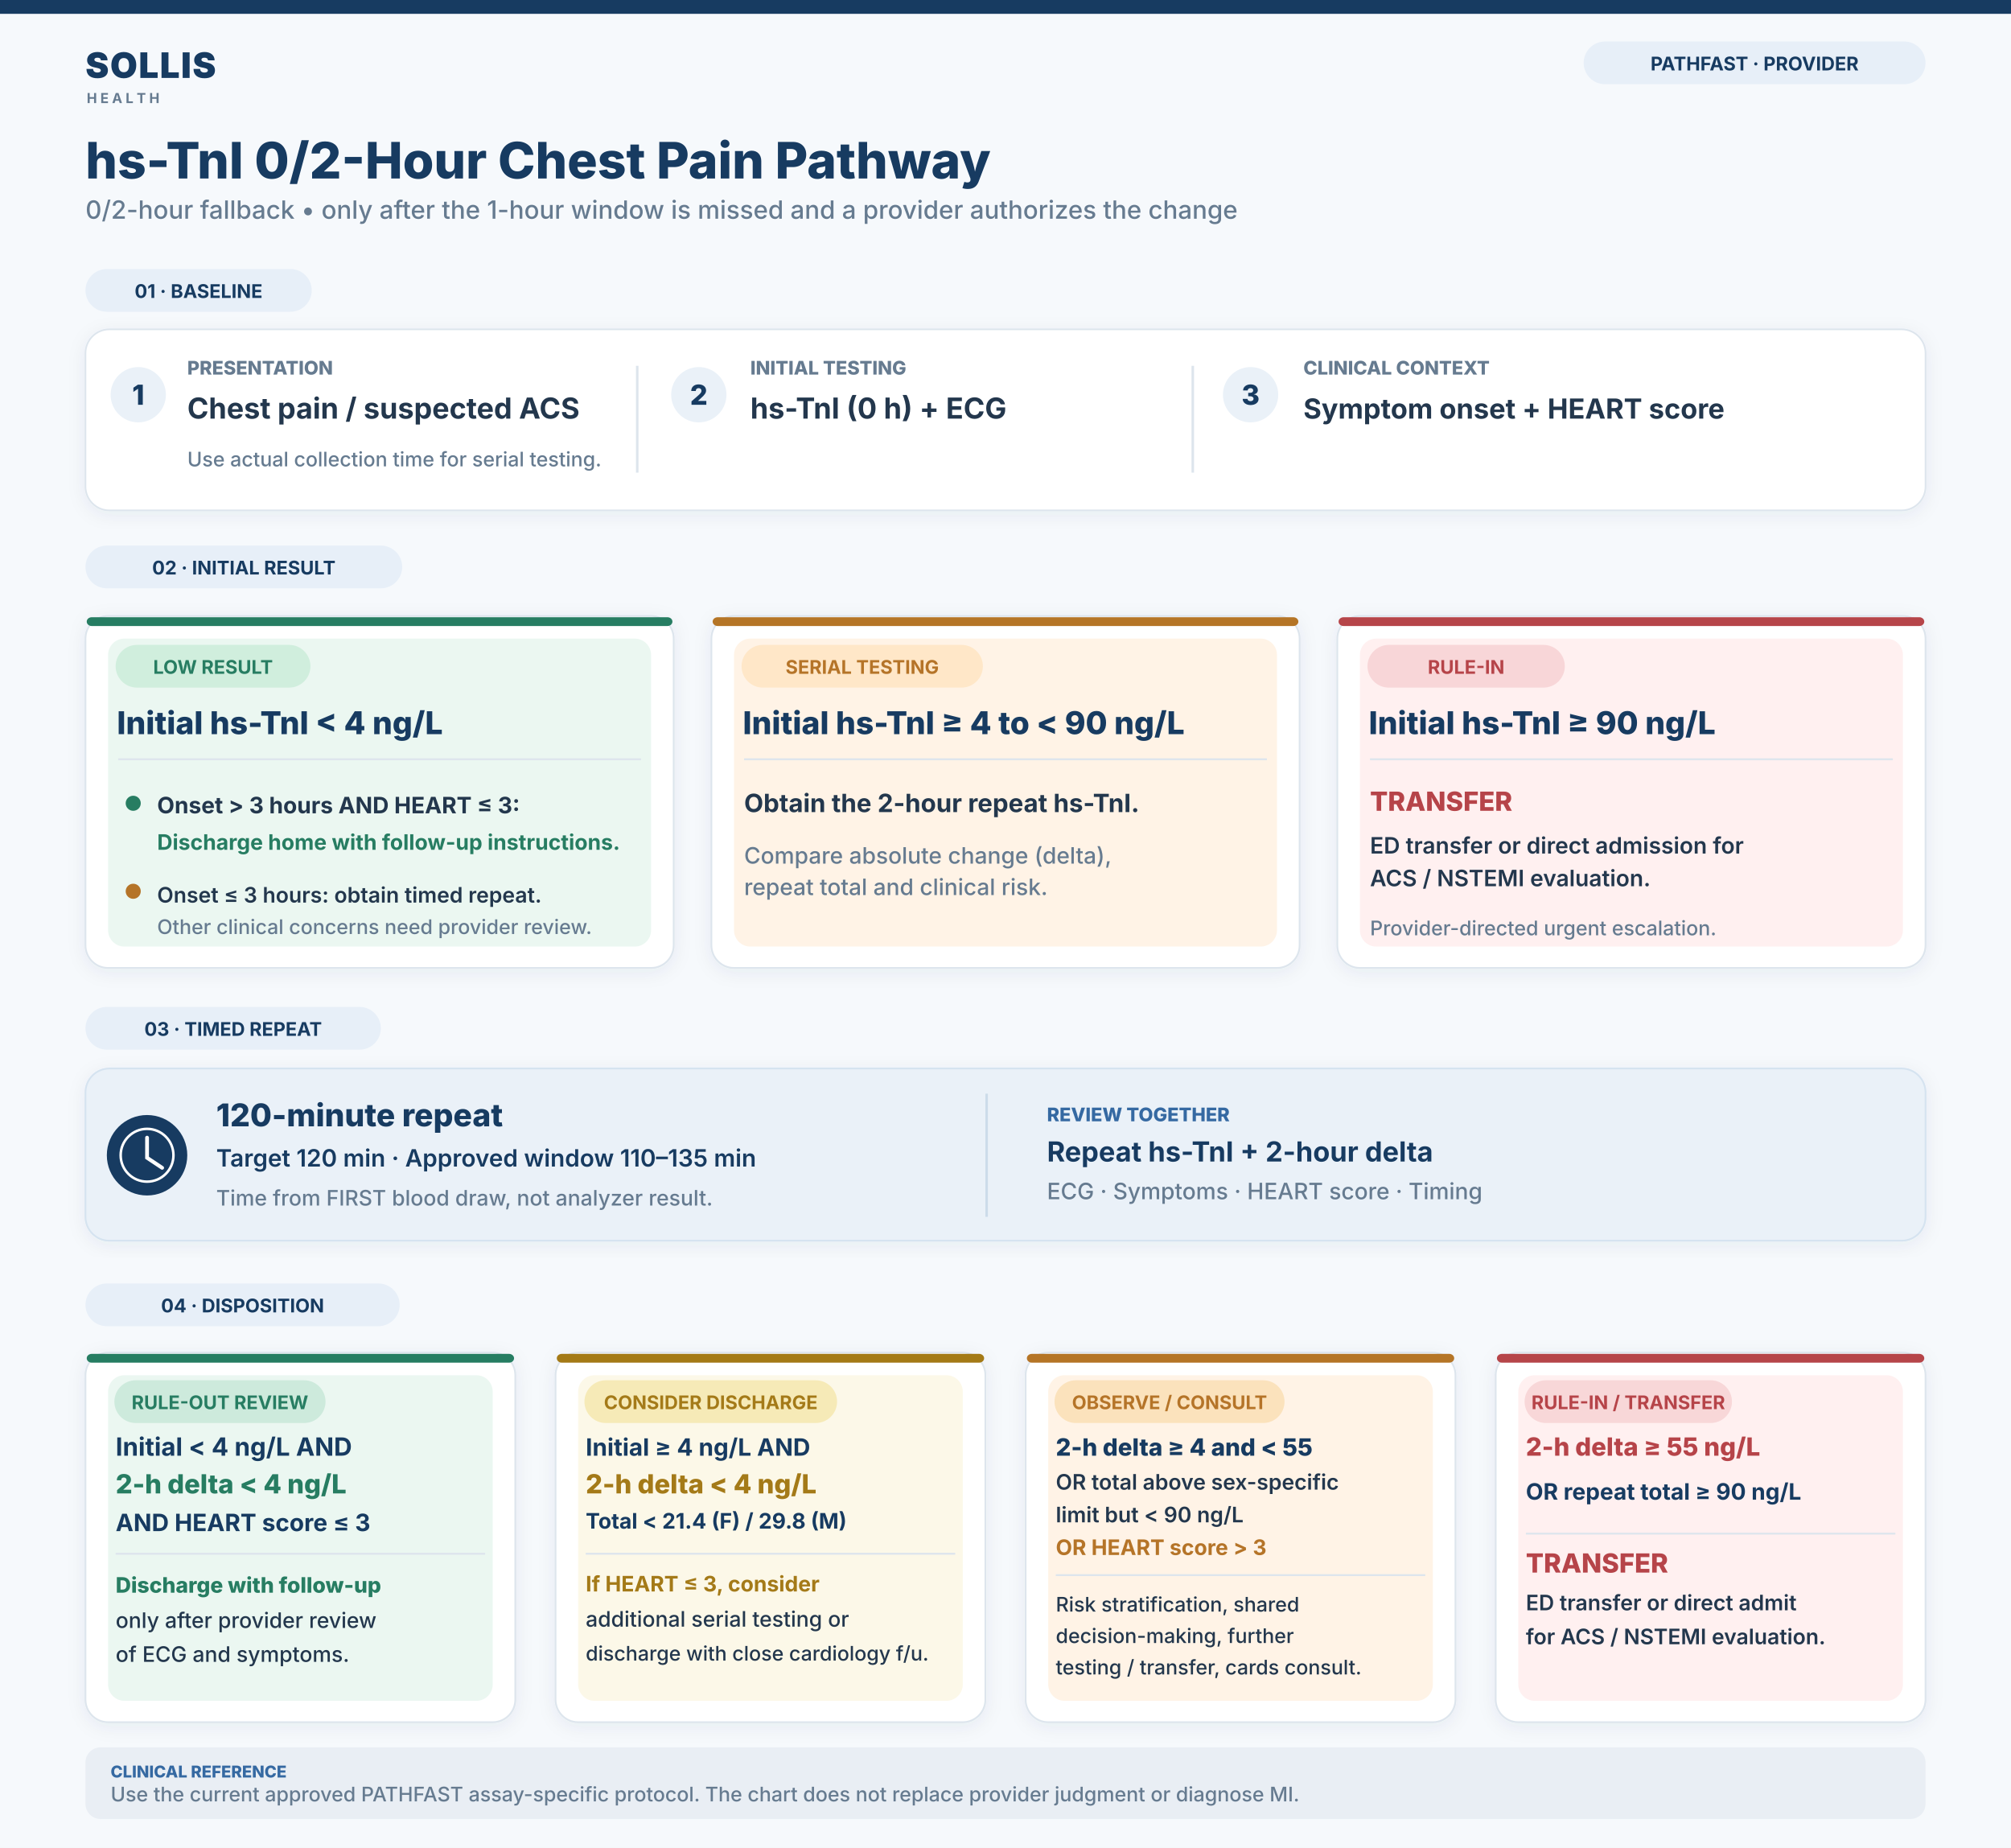
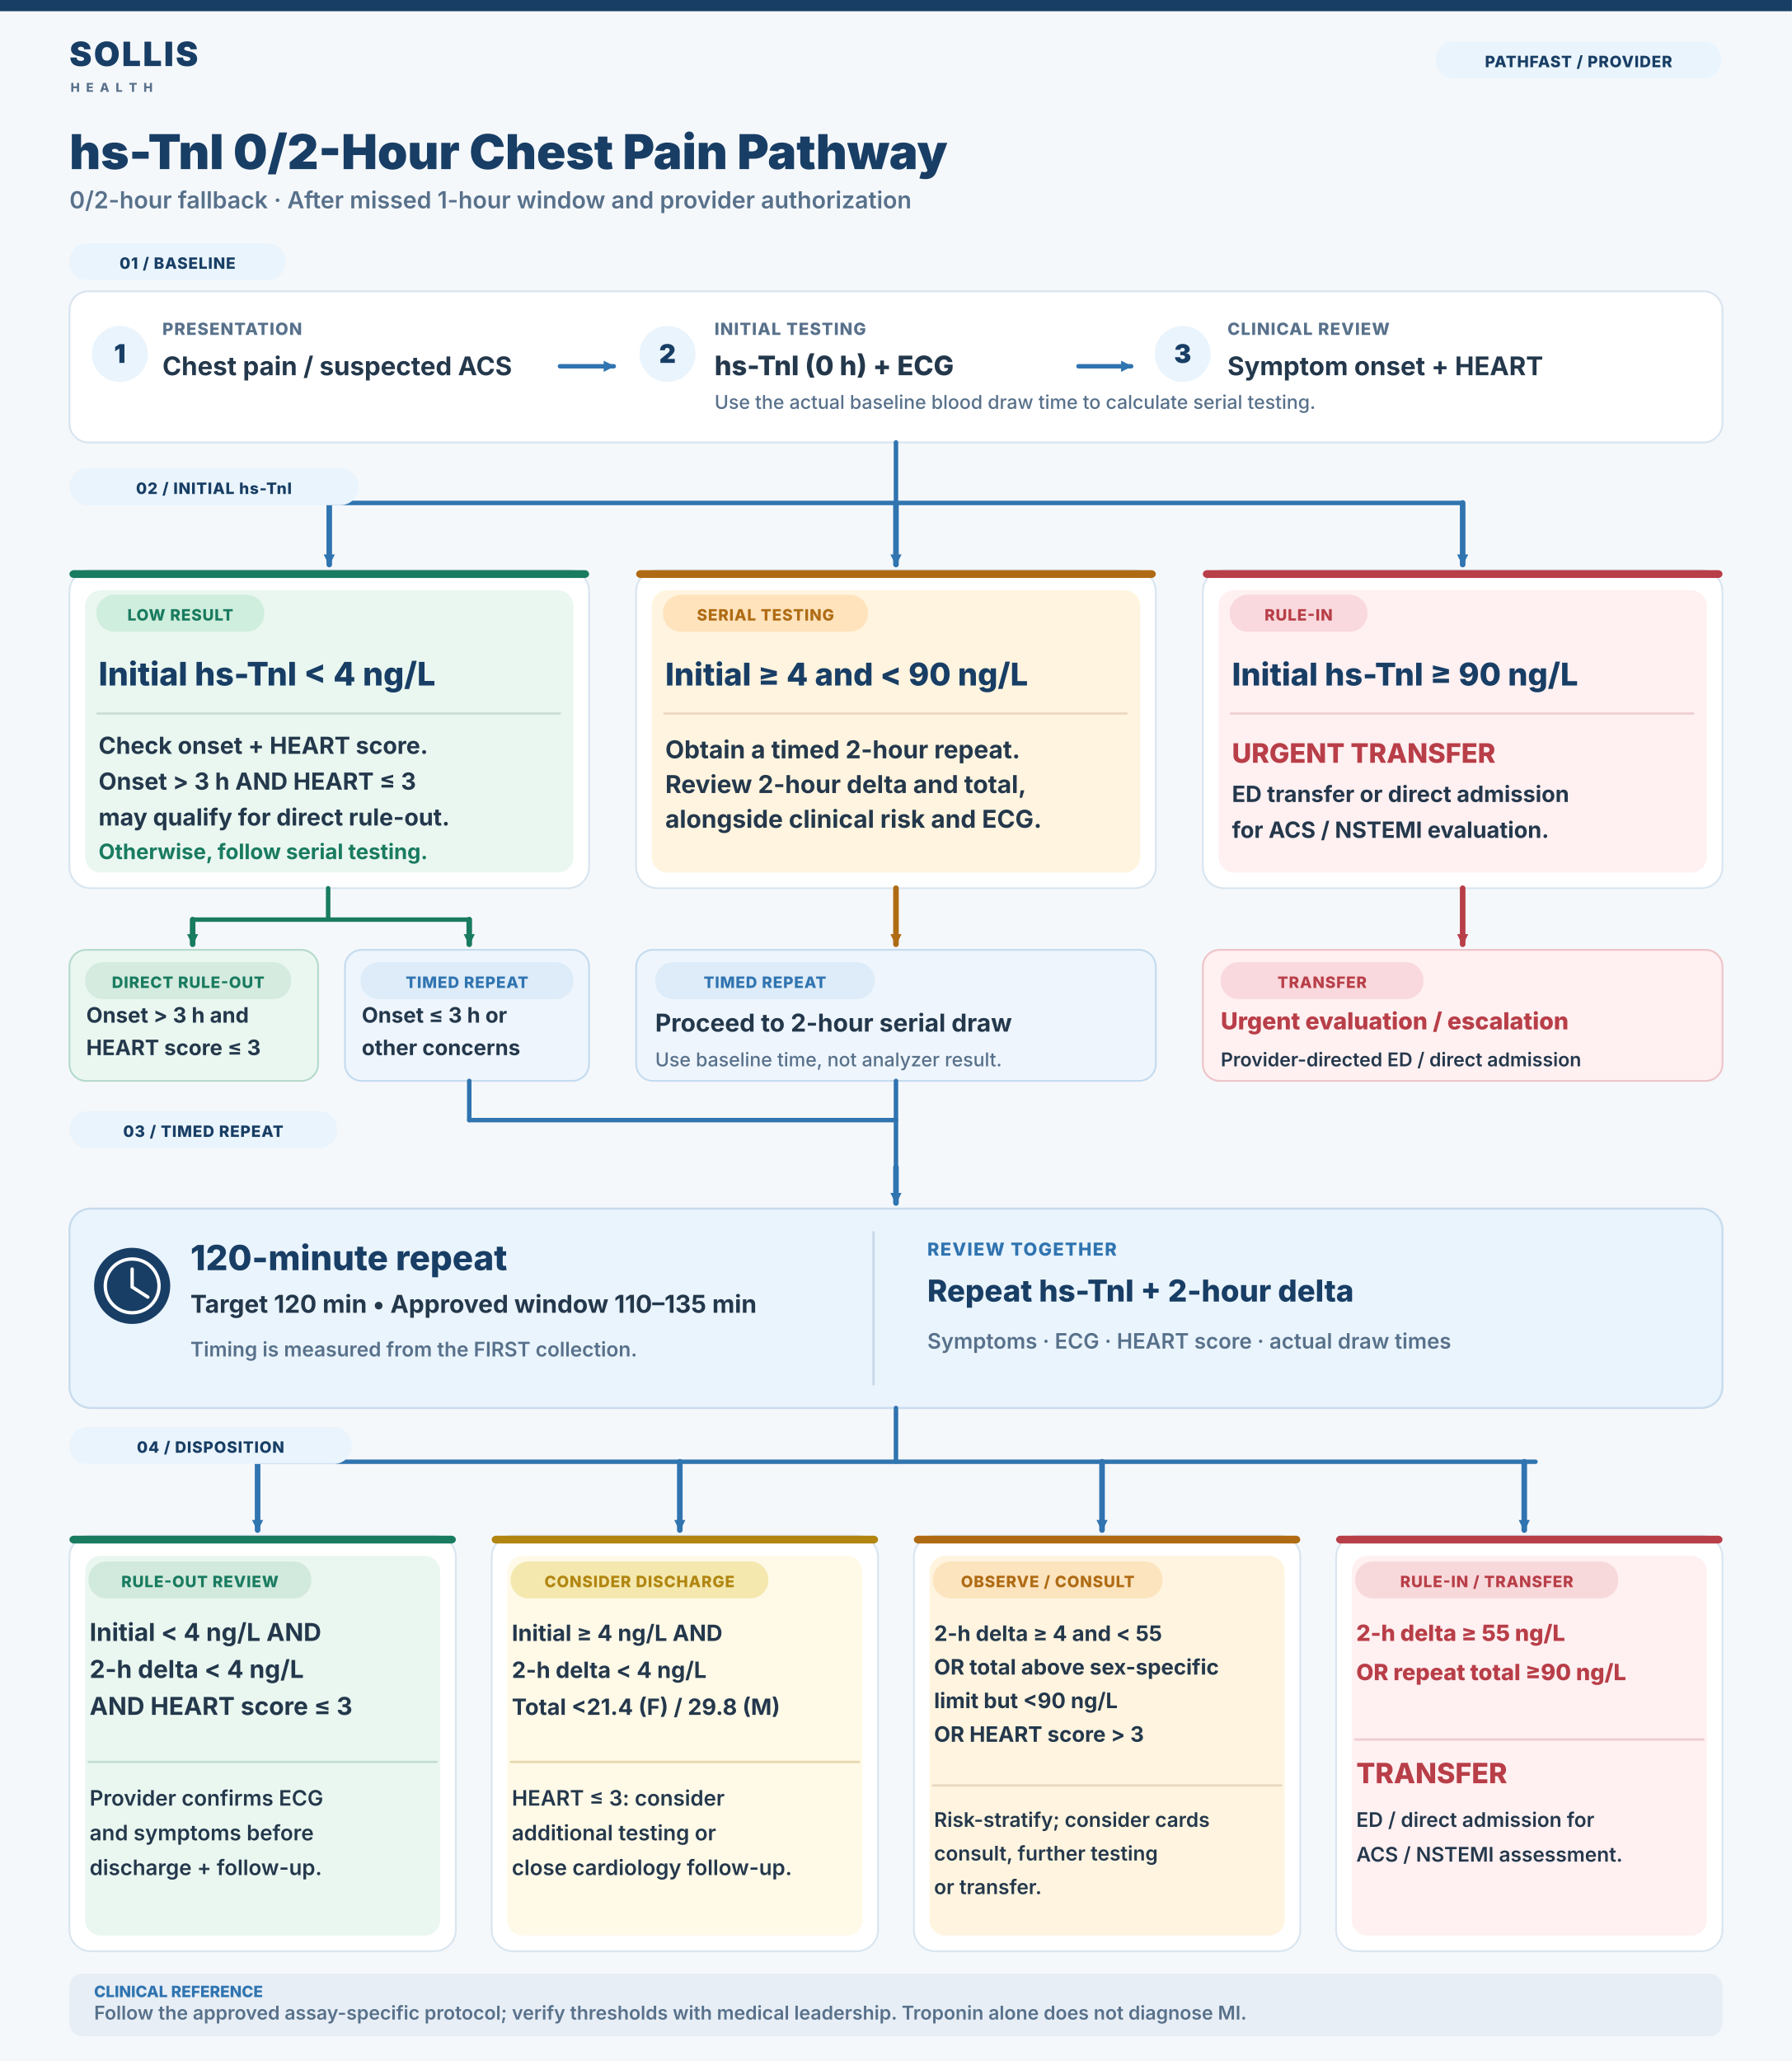
- <svg xmlns="http://www.w3.org/2000/svg" width="1600" height="1470" viewBox="0 0 1600 1470" role="img" aria-labelledby="chart-title chart-desc">
+ <svg xmlns="http://www.w3.org/2000/svg" width="1600" height="1840" viewBox="0 0 1600 1840" role="img" aria-labelledby="title description">
  <defs>
-     <filter id="softshadow" x="-10%" y="-10%" width="120%" height="120%">
-       <feDropShadow dx="0" dy="3" stdDeviation="7" flood-color="#21425c" flood-opacity="0.07" />
-     </filter>
+     <marker id="arrow-b" markerWidth="10" markerHeight="10" refX="9" refY="5" orient="auto" markerUnits="userSpaceOnUse">
+       <path d="M0 0L10 5L0 10Z" fill="#3074B0" />
+     </marker>
+     <marker id="arrow-g" markerWidth="10" markerHeight="10" refX="9" refY="5" orient="auto" markerUnits="userSpaceOnUse">
+       <path d="M0 0L10 5L0 10Z" fill="#197B60" />
+     </marker>
+     <marker id="arrow-r" markerWidth="10" markerHeight="10" refX="9" refY="5" orient="auto" markerUnits="userSpaceOnUse">
+       <path d="M0 0L10 5L0 10Z" fill="#B83E48" />
+     </marker>
+     <marker id="arrow-a" markerWidth="10" markerHeight="10" refX="9" refY="5" orient="auto" markerUnits="userSpaceOnUse">
+       <path d="M0 0L10 5L0 10Z" fill="#AF6B14" />
+     </marker>
  </defs>
-   <rect x="0" y="0" width="1600" height="1470" rx="0" fill="#F6F9FC" stroke="none" stroke-width="1" />
-   <rect x="0" y="0" width="1600" height="11" rx="0" fill="#173B61" stroke="none" stroke-width="1" />
-   <text x="68" y="62" fill="#173B61" font-family="Inter,Arial,sans-serif" font-size="28" font-weight="850" letter-spacing="1">SOLLIS</text>
-   <text x="69" y="82" fill="#667B90" font-family="Inter,Arial,Helvetica,sans-serif" font-size="11" font-weight="650" text-anchor="start">H E A L T H</text>
-   <rect x="1260" y="33" width="272" height="34" rx="17" fill="#E7EFF8" stroke="none" stroke-width="1" />
-   <text x="1396" y="56" fill="#173B61" font-family="Inter,Arial,Helvetica,sans-serif" font-size="15" font-weight="750" text-anchor="middle">PATHFAST  ·  PROVIDER</text>
-   <text x="68" y="142" fill="#173B61" font-family="Inter,Arial,Helvetica,sans-serif" font-size="40" font-weight="800" text-anchor="start">hs-TnI 0/2-Hour Chest Pain Pathway</text>
-   <text x="68" y="174" fill="#667B90" font-family="Inter,Arial,Helvetica,sans-serif" font-size="20" font-weight="520" text-anchor="start">0/2-hour fallback • only after the 1-hour window is missed and a provider authorizes the change</text>
-   <rect x="68" y="214" width="180" height="34" rx="17" fill="#E7EFF8" stroke="none" stroke-width="1" />
-   <text x="158" y="237" fill="#173B61" font-family="Inter,Arial,Helvetica,sans-serif" font-size="15" font-weight="750" text-anchor="middle">01  ·  BASELINE</text>
-   <g filter="url(#softshadow)">
-     <rect x="68" y="262" width="1464" height="144" rx="19" fill="#FFFFFF" stroke="#DDE5ED" stroke-width="1.3" />
-   </g>
-   <circle cx="110" cy="314" r="22" fill="#EAF1F8" />
-   <text x="110" y="322" fill="#173B61" font-family="Inter,Arial,Helvetica,sans-serif" font-size="22" font-weight="800" text-anchor="middle">1</text>
-   <text x="149" y="298" fill="#667B90" font-family="Inter,Arial,Helvetica,sans-serif" font-size="15" font-weight="760" text-anchor="start">PRESENTATION</text>
-   <text x="149" y="333" fill="#23374D" font-family="Inter,Arial,Helvetica,sans-serif" font-size="23" font-weight="720" text-anchor="start">Chest pain / suspected ACS</text>
-   <path d="M507 291V376" stroke="#DDE5ED" stroke-width="2" />
-   <circle cx="556" cy="314" r="22" fill="#EAF1F8" />
-   <text x="556" y="322" fill="#173B61" font-family="Inter,Arial,Helvetica,sans-serif" font-size="22" font-weight="800" text-anchor="middle">2</text>
-   <text x="597" y="298" fill="#667B90" font-family="Inter,Arial,Helvetica,sans-serif" font-size="15" font-weight="760" text-anchor="start">INITIAL TESTING</text>
-   <text x="597" y="333" fill="#23374D" font-family="Inter,Arial,Helvetica,sans-serif" font-size="23" font-weight="720" text-anchor="start">hs-TnI (0 h) + ECG</text>
-   <path d="M949 291V376" stroke="#DDE5ED" stroke-width="2" />
-   <circle cx="995" cy="314" r="22" fill="#EAF1F8" />
-   <text x="995" y="322" fill="#173B61" font-family="Inter,Arial,Helvetica,sans-serif" font-size="22" font-weight="800" text-anchor="middle">3</text>
-   <text x="1037" y="298" fill="#667B90" font-family="Inter,Arial,Helvetica,sans-serif" font-size="15" font-weight="760" text-anchor="start">CLINICAL CONTEXT</text>
-   <text x="1037" y="333" fill="#23374D" font-family="Inter,Arial,Helvetica,sans-serif" font-size="22" font-weight="720" text-anchor="start">Symptom onset + HEART score</text>
-   <text x="149" y="371" fill="#667B90" font-family="Inter,Arial,Helvetica,sans-serif" font-size="16" font-weight="500" text-anchor="start">Use actual collection time for serial testing.</text>
-   <rect x="68" y="434" width="252" height="34" rx="17" fill="#E7EFF8" stroke="none" stroke-width="1" />
-   <text x="194" y="457" fill="#173B61" font-family="Inter,Arial,Helvetica,sans-serif" font-size="15" font-weight="750" text-anchor="middle">02  ·  INITIAL RESULT</text>
-   <g filter="url(#softshadow)">
-     <rect x="68" y="490" width="468" height="280" rx="18" fill="#FFFFFF" stroke="#DDE5ED" stroke-width="1.4" />
-     <rect x="69" y="491" width="466" height="7" rx="4" fill="#277D62" stroke="none" stroke-width="1" />
-     <rect x="86" y="508" width="432" height="245" rx="13" fill="#EBF7F1" stroke="none" stroke-width="1" />
-   </g>
-   <g filter="url(#softshadow)">
-     <rect x="566" y="490" width="468" height="280" rx="18" fill="#FFFFFF" stroke="#DDE5ED" stroke-width="1.4" />
-     <rect x="567" y="491" width="466" height="7" rx="4" fill="#B57428" stroke="none" stroke-width="1" />
-     <rect x="584" y="508" width="432" height="245" rx="13" fill="#FFF3E6" stroke="none" stroke-width="1" />
-   </g>
-   <g filter="url(#softshadow)">
-     <rect x="1064" y="490" width="468" height="280" rx="18" fill="#FFFFFF" stroke="#DDE5ED" stroke-width="1.4" />
-     <rect x="1065" y="491" width="466" height="7" rx="4" fill="#B64449" stroke="none" stroke-width="1" />
-     <rect x="1082" y="508" width="432" height="245" rx="13" fill="#FFF0F0" stroke="none" stroke-width="1" />
-   </g>
-   <rect x="92" y="513" width="155" height="34" rx="17" fill="#D0EEDD" stroke="none" stroke-width="1" />
-   <text x="169.5" y="536" fill="#277D62" font-family="Inter,Arial,Helvetica,sans-serif" font-size="15" font-weight="750" text-anchor="middle">LOW RESULT</text>
-   <text x="93" y="584" fill="#173B61" font-family="Inter,Arial,Helvetica,sans-serif" font-size="25" font-weight="770" text-anchor="start">Initial hs-TnI &lt; 4 ng/L</text>
-   <path d="M94 604h416" stroke="#DDE5ED" stroke-width="1.5" />
-   <circle cx="106" cy="639" r="6" fill="#277D62" />
-   <text x="125" y="647" fill="#23374D" font-family="Inter,Arial,Helvetica,sans-serif" font-size="18" font-weight="660" text-anchor="start">Onset &gt; 3 hours AND HEART ≤ 3:</text>
-   <text x="125" y="676" fill="#277D62" font-family="Inter,Arial,Helvetica,sans-serif" font-size="17" font-weight="720" text-anchor="start">Discharge home with follow-up instructions.</text>
-   <circle cx="106" cy="709" r="6" fill="#B57428" />
-   <text x="125" y="718" fill="#23374D" font-family="Inter,Arial,Helvetica,sans-serif" font-size="17" font-weight="610" text-anchor="start">Onset ≤ 3 hours: obtain timed repeat.</text>
-   <text x="125" y="743" fill="#667B90" font-family="Inter,Arial,Helvetica,sans-serif" font-size="16" font-weight="500" text-anchor="start">Other clinical concerns need provider review.</text>
-   <rect x="590" y="513" width="192" height="34" rx="17" fill="#FFE7C8" stroke="none" stroke-width="1" />
-   <text x="686" y="536" fill="#B57428" font-family="Inter,Arial,Helvetica,sans-serif" font-size="15" font-weight="750" text-anchor="middle">SERIAL TESTING</text>
-   <text x="591" y="584" fill="#173B61" font-family="Inter,Arial,Helvetica,sans-serif" font-size="25" font-weight="770" text-anchor="start">Initial hs-TnI ≥ 4 to &lt; 90 ng/L</text>
-   <path d="M592 604h416" stroke="#DDE5ED" stroke-width="1.5" />
-   <text x="592" y="646" fill="#23374D" font-family="Inter,Arial,Helvetica,sans-serif" font-size="20" font-weight="700" text-anchor="start">Obtain the 2-hour repeat hs-TnI.</text>
-   <text x="592" y="687" fill="#667B90" font-family="Inter,Arial,Helvetica,sans-serif" font-size="18" font-weight="520" text-anchor="start">Compare absolute change (delta),</text>
-   <text x="592" y="712" fill="#667B90" font-family="Inter,Arial,Helvetica,sans-serif" font-size="18" font-weight="520" text-anchor="start">repeat total and clinical risk.</text>
-   <rect x="1088" y="513" width="157" height="34" rx="17" fill="#F8D6D8" stroke="none" stroke-width="1" />
-   <text x="1166.5" y="536" fill="#B64449" font-family="Inter,Arial,Helvetica,sans-serif" font-size="15" font-weight="750" text-anchor="middle">RULE-IN</text>
-   <text x="1089" y="584" fill="#173B61" font-family="Inter,Arial,Helvetica,sans-serif" font-size="25" font-weight="770" text-anchor="start">Initial hs-TnI ≥ 90 ng/L</text>
-   <path d="M1090 604h416" stroke="#DDE5ED" stroke-width="1.5" />
-   <text x="1090" y="645" fill="#B64449" font-family="Inter,Arial,Helvetica,sans-serif" font-size="21" font-weight="820" text-anchor="start">TRANSFER</text>
-   <text x="1090" y="679" fill="#23374D" font-family="Inter,Arial,Helvetica,sans-serif" font-size="18" font-weight="610" text-anchor="start">ED transfer or direct admission for</text>
-   <text x="1090" y="705" fill="#23374D" font-family="Inter,Arial,Helvetica,sans-serif" font-size="18" font-weight="610" text-anchor="start">ACS / NSTEMI evaluation.</text>
-   <text x="1090" y="744" fill="#667B90" font-family="Inter,Arial,Helvetica,sans-serif" font-size="16" font-weight="550" text-anchor="start">Provider-directed urgent escalation.</text>
-   <rect x="68" y="801" width="235" height="34" rx="17" fill="#E7EFF8" stroke="none" stroke-width="1" />
-   <text x="185.5" y="824" fill="#173B61" font-family="Inter,Arial,Helvetica,sans-serif" font-size="15" font-weight="750" text-anchor="middle">03  ·  TIMED REPEAT</text>
-   <g filter="url(#softshadow)">
-     <rect x="68" y="850" width="1464" height="137" rx="19" fill="#EAF1F8" stroke="#D5E3F0" stroke-width="1.4" />
-   </g>
-   <circle cx="117" cy="919" r="32" fill="#173B61" />
-   <circle cx="117" cy="919" r="21" fill="none" stroke="#FFFFFF" stroke-width="2" />
-   <path d="M117 905v16l12 8" fill="none" stroke="#fff" stroke-width="3" stroke-linecap="round" />
-   <text x="172" y="896" fill="#173B61" font-family="Inter,Arial,Helvetica,sans-serif" font-size="25" font-weight="790" text-anchor="start">120-minute repeat</text>
-   <text x="172" y="928" fill="#173B61" font-family="Inter,Arial,Helvetica,sans-serif" font-size="19" font-weight="620" text-anchor="start">Target 120 min   ·   Approved window 110–135 min</text>
-   <text x="172" y="959" fill="#667B90" font-family="Inter,Arial,Helvetica,sans-serif" font-size="17" font-weight="520" text-anchor="start">Time from FIRST blood draw, not analyzer result.</text>
-   <path d="M785 870V968" stroke="#CCDCEA" stroke-width="2" />
-   <text x="833" y="892" fill="#3569A2" font-family="Inter,Arial,Helvetica,sans-serif" font-size="15" font-weight="800" text-anchor="start">REVIEW TOGETHER</text>
-   <text x="833" y="924" fill="#173B61" font-family="Inter,Arial,Helvetica,sans-serif" font-size="22" font-weight="750" text-anchor="start">Repeat hs-TnI + 2-hour delta</text>
-   <text x="833" y="954" fill="#667B90" font-family="Inter,Arial,Helvetica,sans-serif" font-size="18" font-weight="540" text-anchor="start">ECG  ·  Symptoms  ·  HEART score  ·  Timing</text>
-   <rect x="68" y="1021" width="250" height="34" rx="17" fill="#E7EFF8" stroke="none" stroke-width="1" />
-   <text x="193" y="1044" fill="#173B61" font-family="Inter,Arial,Helvetica,sans-serif" font-size="15" font-weight="750" text-anchor="middle">04  ·  DISPOSITION</text>
-   <g filter="url(#softshadow)">
-     <rect x="68" y="1076" width="342" height="294" rx="18" fill="#FFFFFF" stroke="#DDE5ED" stroke-width="1.4" />
-     <rect x="69" y="1077" width="340" height="7" rx="4" fill="#277D62" stroke="none" stroke-width="1" />
-     <rect x="86" y="1094" width="306" height="259" rx="13" fill="#EBF7F1" stroke="none" stroke-width="1" />
-   </g>
-   <g filter="url(#softshadow)">
-     <rect x="442" y="1076" width="342" height="294" rx="18" fill="#FFFFFF" stroke="#DDE5ED" stroke-width="1.4" />
-     <rect x="443" y="1077" width="340" height="7" rx="4" fill="#A47A18" stroke="none" stroke-width="1" />
-     <rect x="460" y="1094" width="306" height="259" rx="13" fill="#FCF8E8" stroke="none" stroke-width="1" />
-   </g>
-   <g filter="url(#softshadow)">
-     <rect x="816" y="1076" width="342" height="294" rx="18" fill="#FFFFFF" stroke="#DDE5ED" stroke-width="1.4" />
-     <rect x="817" y="1077" width="340" height="7" rx="4" fill="#B57428" stroke="none" stroke-width="1" />
-     <rect x="834" y="1094" width="306" height="259" rx="13" fill="#FFF3E6" stroke="none" stroke-width="1" />
-   </g>
-   <g filter="url(#softshadow)">
-     <rect x="1190" y="1076" width="342" height="294" rx="18" fill="#FFFFFF" stroke="#DDE5ED" stroke-width="1.4" />
-     <rect x="1191" y="1077" width="340" height="7" rx="4" fill="#B64449" stroke="none" stroke-width="1" />
-     <rect x="1208" y="1094" width="306" height="259" rx="13" fill="#FFF0F0" stroke="none" stroke-width="1" />
-   </g>
-   <rect x="91" y="1098" width="168" height="34" rx="17" fill="#CDEADC" stroke="none" stroke-width="1" />
-   <text x="175" y="1121" fill="#277D62" font-family="Inter,Arial,Helvetica,sans-serif" font-size="15" font-weight="750" text-anchor="middle">RULE-OUT REVIEW</text>
-   <text x="92" y="1158" fill="#173B61" font-family="Inter,Arial,Helvetica,sans-serif" font-size="20" font-weight="720" text-anchor="start">Initial &lt; 4 ng/L AND</text>
-   <text x="92" y="1188" fill="#277D62" font-family="Inter,Arial,Helvetica,sans-serif" font-size="21" font-weight="820" text-anchor="start">2-h delta &lt; 4 ng/L</text>
-   <text x="92" y="1218" fill="#173B61" font-family="Inter,Arial,Helvetica,sans-serif" font-size="19" font-weight="660" text-anchor="start">AND HEART score ≤ 3</text>
-   <path d="M92 1236h294" stroke="#DDE5ED" stroke-width="1.5" />
-   <text x="92" y="1267" fill="#277D62" font-family="Inter,Arial,Helvetica,sans-serif" font-size="17" font-weight="760" text-anchor="start">Discharge with follow-up</text>
-   <text x="92" y="1295" fill="#23374D" font-family="Inter,Arial,Helvetica,sans-serif" font-size="17" font-weight="520" text-anchor="start">only after provider review</text>
-   <text x="92" y="1322" fill="#23374D" font-family="Inter,Arial,Helvetica,sans-serif" font-size="17" font-weight="520" text-anchor="start">of ECG and symptoms.</text>
-   <rect x="465" y="1098" width="201" height="34" rx="17" fill="#F6EAB7" stroke="none" stroke-width="1" />
-   <text x="565.5" y="1121" fill="#A47A18" font-family="Inter,Arial,Helvetica,sans-serif" font-size="15" font-weight="750" text-anchor="middle">CONSIDER DISCHARGE</text>
-   <text x="466" y="1158" fill="#173B61" font-family="Inter,Arial,Helvetica,sans-serif" font-size="19" font-weight="720" text-anchor="start">Initial ≥ 4 ng/L AND</text>
-   <text x="466" y="1188" fill="#A47A18" font-family="Inter,Arial,Helvetica,sans-serif" font-size="21" font-weight="820" text-anchor="start">2-h delta &lt; 4 ng/L</text>
-   <text x="466" y="1216" fill="#173B61" font-family="Inter,Arial,Helvetica,sans-serif" font-size="17" font-weight="670" text-anchor="start">Total &lt; 21.4 (F) / 29.8 (M)</text>
-   <path d="M466 1236h294" stroke="#DDE5ED" stroke-width="1.5" />
-   <text x="466" y="1266" fill="#A47A18" font-family="Inter,Arial,Helvetica,sans-serif" font-size="17" font-weight="720" text-anchor="start">If HEART ≤ 3, consider</text>
-   <text x="466" y="1294" fill="#23374D" font-family="Inter,Arial,Helvetica,sans-serif" font-size="17" font-weight="520" text-anchor="start">additional serial testing or</text>
-   <text x="466" y="1321" fill="#23374D" font-family="Inter,Arial,Helvetica,sans-serif" font-size="16" font-weight="520" text-anchor="start">discharge with close cardiology f/u.</text>
-   <rect x="839" y="1098" width="183" height="34" rx="17" fill="#FBE2BC" stroke="none" stroke-width="1" />
-   <text x="930.5" y="1121" fill="#B57428" font-family="Inter,Arial,Helvetica,sans-serif" font-size="15" font-weight="750" text-anchor="middle">OBSERVE / CONSULT</text>
-   <text x="840" y="1158" fill="#173B61" font-family="Inter,Arial,Helvetica,sans-serif" font-size="19" font-weight="760" text-anchor="start">2-h delta ≥ 4 and &lt; 55</text>
-   <text x="840" y="1185" fill="#23374D" font-family="Inter,Arial,Helvetica,sans-serif" font-size="17" font-weight="610" text-anchor="start">OR total above sex-specific</text>
-   <text x="840" y="1211" fill="#23374D" font-family="Inter,Arial,Helvetica,sans-serif" font-size="17" font-weight="610" text-anchor="start">limit but &lt; 90 ng/L</text>
-   <text x="840" y="1237" fill="#B57428" font-family="Inter,Arial,Helvetica,sans-serif" font-size="17" font-weight="720" text-anchor="start">OR HEART score &gt; 3</text>
-   <path d="M840 1253h294" stroke="#DDE5ED" stroke-width="1.5" />
-   <text x="840" y="1282" fill="#23374D" font-family="Inter,Arial,Helvetica,sans-serif" font-size="16" font-weight="530" text-anchor="start">Risk stratification, shared</text>
-   <text x="840" y="1307" fill="#23374D" font-family="Inter,Arial,Helvetica,sans-serif" font-size="16" font-weight="530" text-anchor="start">decision-making, further</text>
-   <text x="840" y="1332" fill="#23374D" font-family="Inter,Arial,Helvetica,sans-serif" font-size="16" font-weight="530" text-anchor="start">testing / transfer, cards consult.</text>
-   <rect x="1213" y="1098" width="165" height="34" rx="17" fill="#F8D7D8" stroke="none" stroke-width="1" />
-   <text x="1295.5" y="1121" fill="#B64449" font-family="Inter,Arial,Helvetica,sans-serif" font-size="15" font-weight="750" text-anchor="middle">RULE-IN / TRANSFER</text>
-   <text x="1214" y="1158" fill="#B64449" font-family="Inter,Arial,Helvetica,sans-serif" font-size="20" font-weight="820" text-anchor="start">2-h delta ≥ 55 ng/L</text>
-   <text x="1214" y="1193" fill="#173B61" font-family="Inter,Arial,Helvetica,sans-serif" font-size="18" font-weight="700" text-anchor="start">OR repeat total ≥ 90 ng/L</text>
-   <path d="M1214 1220h294" stroke="#DDE5ED" stroke-width="1.5" />
-   <text x="1214" y="1251" fill="#B64449" font-family="Inter,Arial,Helvetica,sans-serif" font-size="21" font-weight="800" text-anchor="start">TRANSFER</text>
-   <text x="1214" y="1281" fill="#23374D" font-family="Inter,Arial,Helvetica,sans-serif" font-size="17" font-weight="600" text-anchor="start">ED transfer or direct admit</text>
-   <text x="1214" y="1308" fill="#23374D" font-family="Inter,Arial,Helvetica,sans-serif" font-size="17" font-weight="560" text-anchor="start">for ACS / NSTEMI evaluation.</text>
-   <rect x="68" y="1390" width="1464" height="57" rx="12" fill="#E9EEF4" stroke="none" stroke-width="1" />
-   <text x="88" y="1414" fill="#3569A2" font-family="Inter,Arial,Helvetica,sans-serif" font-size="13" font-weight="830" text-anchor="start">CLINICAL REFERENCE</text>
-   <text x="88" y="1433" fill="#667B90" font-family="Inter,Arial,Helvetica,sans-serif" font-size="16" font-weight="540" text-anchor="start">Use the current approved PATHFAST assay-specific protocol. The chart does not replace provider judgment or diagnose MI.</text>
+   <rect x="0" y="0" width="1600" height="1840" rx="0" fill="#F5F8FB" stroke="none" stroke-width="1" />
+   <rect x="0" y="0" width="1600" height="10" rx="0" fill="#183E65" stroke="none" stroke-width="1" />
+   <text x="62" y="59" fill="#183E65" font-size="30" font-weight="850" font-family="Inter,Arial,Helvetica,sans-serif" text-anchor="start" letter-spacing="1.8">SOLLIS</text>
+   <text x="63" y="82" fill="#58718B" font-size="11" font-weight="800" font-family="Inter,Arial,Helvetica,sans-serif" text-anchor="start" letter-spacing="1.6">H E A L T H</text>
+   <rect x="1282" y="37" width="255" height="33" rx="16" fill="#EAF4FC" stroke="none" stroke-width="1" />
+   <text x="1409.5" y="60" fill="#183E65" font-size="14" font-weight="800" font-family="Inter,Arial,Helvetica,sans-serif" text-anchor="middle" letter-spacing=".6">PATHFAST  /  PROVIDER</text>
+   <text x="62" y="151" fill="#183E65" font-size="43" font-weight="850" font-family="Inter,Arial,Helvetica,sans-serif" text-anchor="start" letter-spacing="0">hs-TnI 0/2-Hour Chest Pain Pathway</text>
+   <text x="62" y="186" fill="#58718B" font-size="21" font-weight="560" font-family="Inter,Arial,Helvetica,sans-serif" text-anchor="start" letter-spacing="0">0/2-hour fallback  ·  After missed 1-hour window and provider authorization</text>
+   <rect x="62" y="217" width="193" height="33" rx="16" fill="#EAF4FC" stroke="none" stroke-width="1" />
+   <text x="158.5" y="240" fill="#183E65" font-size="14" font-weight="800" font-family="Inter,Arial,Helvetica,sans-serif" text-anchor="middle" letter-spacing=".6">01  /  BASELINE</text>
+   <rect x="62" y="260" width="1476" height="135" rx="17" fill="#FFFFFF" stroke="#D9E5EF" stroke-width="1.7" />
+   <circle cx="107" cy="316" r="25" fill="#EAF4FC" />
+   <text x="107" y="324" fill="#183E65" font-size="23" font-weight="850" font-family="Inter,Arial,Helvetica,sans-serif" text-anchor="middle" letter-spacing="0">1</text>
+   <text x="145" y="299" fill="#58718B" font-size="15" font-weight="770" font-family="Inter,Arial,Helvetica,sans-serif" text-anchor="start" letter-spacing=".8">PRESENTATION</text>
+   <text x="145" y="335" fill="#24384C" font-size="23" font-weight="750" font-family="Inter,Arial,Helvetica,sans-serif" text-anchor="start" letter-spacing="0">Chest pain / suspected ACS</text>
+   <path d="M500 327H548" fill="none" stroke="#3074B0" stroke-width="4" stroke-linecap="round" stroke-linejoin="round" marker-end="url(#arrow-b)" />
+   <circle cx="596" cy="316" r="25" fill="#EAF4FC" />
+   <text x="596" y="324" fill="#183E65" font-size="23" font-weight="850" font-family="Inter,Arial,Helvetica,sans-serif" text-anchor="middle" letter-spacing="0">2</text>
+   <text x="638" y="299" fill="#58718B" font-size="15" font-weight="770" font-family="Inter,Arial,Helvetica,sans-serif" text-anchor="start" letter-spacing=".8">INITIAL TESTING</text>
+   <text x="638" y="335" fill="#24384C" font-size="24" font-weight="760" font-family="Inter,Arial,Helvetica,sans-serif" text-anchor="start" letter-spacing="0">hs-TnI (0 h) + ECG</text>
+   <path d="M963 327H1010" fill="none" stroke="#3074B0" stroke-width="4" stroke-linecap="round" stroke-linejoin="round" marker-end="url(#arrow-b)" />
+   <circle cx="1056" cy="316" r="25" fill="#EAF4FC" />
+   <text x="1056" y="324" fill="#183E65" font-size="23" font-weight="850" font-family="Inter,Arial,Helvetica,sans-serif" text-anchor="middle" letter-spacing="0">3</text>
+   <text x="1096" y="299" fill="#58718B" font-size="15" font-weight="770" font-family="Inter,Arial,Helvetica,sans-serif" text-anchor="start" letter-spacing=".8">CLINICAL REVIEW</text>
+   <text x="1096" y="335" fill="#24384C" font-size="23" font-weight="750" font-family="Inter,Arial,Helvetica,sans-serif" text-anchor="start" letter-spacing="0">Symptom onset + HEART</text>
+   <text x="638" y="365" fill="#58718B" font-size="17" font-weight="520" font-family="Inter,Arial,Helvetica,sans-serif" text-anchor="start" letter-spacing="0">Use the actual baseline blood draw time to calculate serial testing.</text>
+   <path d="M800 395 L800 449" fill="none" stroke="#3074B0" stroke-width="4" stroke-linecap="round" />
+   <path d="M294 449 L1306 449" fill="none" stroke="#3074B0" stroke-width="4" stroke-linecap="round" />
+   <path d="M294 449V504" fill="none" stroke="#3074B0" stroke-width="5" stroke-linecap="round" stroke-linejoin="round" marker-end="url(#arrow-b)" />
+   <path d="M800 449V504" fill="none" stroke="#3074B0" stroke-width="5" stroke-linecap="round" stroke-linejoin="round" marker-end="url(#arrow-b)" />
+   <path d="M1306 449V504" fill="none" stroke="#3074B0" stroke-width="5" stroke-linecap="round" stroke-linejoin="round" marker-end="url(#arrow-b)" />
+   <rect x="62" y="418" width="258" height="33" rx="16" fill="#EAF4FC" stroke="none" stroke-width="1" />
+   <text x="191" y="441" fill="#183E65" font-size="14" font-weight="800" font-family="Inter,Arial,Helvetica,sans-serif" text-anchor="middle" letter-spacing=".6">02  /  INITIAL hs-TnI</text>
+   <rect x="62" y="509" width="464" height="284" rx="19" fill="#FFFFFF" stroke="#D9E5EF" stroke-width="1.6" />
+   <rect x="62" y="509" width="464" height="7" rx="4" fill="#197B60" stroke="none" stroke-width="1" />
+   <rect x="76" y="527" width="436" height="252" rx="14" fill="#EAF7F0" stroke="none" stroke-width="1" />
+   <rect x="568" y="509" width="464" height="284" rx="19" fill="#FFFFFF" stroke="#D9E5EF" stroke-width="1.6" />
+   <rect x="568" y="509" width="464" height="7" rx="4" fill="#AF6B14" stroke="none" stroke-width="1" />
+   <rect x="582" y="527" width="436" height="252" rx="14" fill="#FFF4DF" stroke="none" stroke-width="1" />
+   <rect x="1074" y="509" width="464" height="284" rx="19" fill="#FFFFFF" stroke="#D9E5EF" stroke-width="1.6" />
+   <rect x="1074" y="509" width="464" height="7" rx="4" fill="#B83E48" stroke="none" stroke-width="1" />
+   <rect x="1088" y="527" width="436" height="252" rx="14" fill="#FFF0F1" stroke="none" stroke-width="1" />
+   <rect x="86" y="531" width="150" height="33" rx="16" fill="#D0EEDD" stroke="none" stroke-width="1" />
+   <text x="161" y="554" fill="#197B60" font-size="14" font-weight="800" font-family="Inter,Arial,Helvetica,sans-serif" text-anchor="middle" letter-spacing=".6">LOW RESULT</text>
+   <rect x="592" y="531" width="183" height="33" rx="16" fill="#FFE3BC" stroke="none" stroke-width="1" />
+   <text x="683.5" y="554" fill="#AF6B14" font-size="14" font-weight="800" font-family="Inter,Arial,Helvetica,sans-serif" text-anchor="middle" letter-spacing=".6">SERIAL TESTING</text>
+   <rect x="1098" y="531" width="123" height="33" rx="16" fill="#F9D9DD" stroke="none" stroke-width="1" />
+   <text x="1159.5" y="554" fill="#B83E48" font-size="14" font-weight="800" font-family="Inter,Arial,Helvetica,sans-serif" text-anchor="middle" letter-spacing=".6">RULE-IN</text>
+   <text x="88" y="612" fill="#183E65" font-size="29" font-weight="800" font-family="Inter,Arial,Helvetica,sans-serif" text-anchor="start" letter-spacing="0">Initial hs-TnI &lt; 4 ng/L</text>
+   <path d="M87 637 L500 637" fill="none" stroke="#C9DFD5" stroke-width="2" stroke-linecap="round" />
+   <text x="88" y="673" fill="#24384C" font-size="21" font-weight="650" font-family="Inter,Arial,Helvetica,sans-serif" text-anchor="start" letter-spacing="0">Check onset + HEART score.</text>
+   <text x="88" y="705" fill="#24384C" font-size="21" font-weight="650" font-family="Inter,Arial,Helvetica,sans-serif" text-anchor="start" letter-spacing="0">Onset &gt; 3 h AND HEART ≤ 3</text>
+   <text x="88" y="737" fill="#24384C" font-size="21" font-weight="650" font-family="Inter,Arial,Helvetica,sans-serif" text-anchor="start" letter-spacing="0">may qualify for direct rule-out.</text>
+   <text x="88" y="767" fill="#197B60" font-size="19" font-weight="730" font-family="Inter,Arial,Helvetica,sans-serif" text-anchor="start" letter-spacing="0">Otherwise, follow serial testing.</text>
+   <text x="594" y="612" fill="#183E65" font-size="28" font-weight="800" font-family="Inter,Arial,Helvetica,sans-serif" text-anchor="start" letter-spacing="0">Initial ≥ 4 and &lt; 90 ng/L</text>
+   <path d="M593 637 L1006 637" fill="none" stroke="#ECD8BE" stroke-width="2" stroke-linecap="round" />
+   <text x="594" y="677" fill="#24384C" font-size="22" font-weight="650" font-family="Inter,Arial,Helvetica,sans-serif" text-anchor="start" letter-spacing="0">Obtain a timed 2-hour repeat.</text>
+   <text x="594" y="708" fill="#24384C" font-size="22" font-weight="650" font-family="Inter,Arial,Helvetica,sans-serif" text-anchor="start" letter-spacing="0">Review 2-hour delta and total,</text>
+   <text x="594" y="739" fill="#24384C" font-size="22" font-weight="650" font-family="Inter,Arial,Helvetica,sans-serif" text-anchor="start" letter-spacing="0">alongside clinical risk and ECG.</text>
+   <text x="1100" y="612" fill="#183E65" font-size="28" font-weight="800" font-family="Inter,Arial,Helvetica,sans-serif" text-anchor="start" letter-spacing="0">Initial hs-TnI ≥ 90 ng/L</text>
+   <path d="M1099 637 L1512 637" fill="none" stroke="#EED0D2" stroke-width="2" stroke-linecap="round" />
+   <text x="1100" y="681" fill="#B83E48" font-size="24" font-weight="820" font-family="Inter,Arial,Helvetica,sans-serif" text-anchor="start" letter-spacing="0">URGENT TRANSFER</text>
+   <text x="1100" y="716" fill="#24384C" font-size="20" font-weight="650" font-family="Inter,Arial,Helvetica,sans-serif" text-anchor="start" letter-spacing="0">ED transfer or direct admission</text>
+   <text x="1100" y="748" fill="#24384C" font-size="20" font-weight="650" font-family="Inter,Arial,Helvetica,sans-serif" text-anchor="start" letter-spacing="0">for ACS / NSTEMI evaluation.</text>
+   <path d="M293 793 L293 821" fill="none" stroke="#197B60" stroke-width="4" stroke-linecap="round" />
+   <path d="M172 821 L419 821" fill="none" stroke="#197B60" stroke-width="4" stroke-linecap="round" />
+   <path d="M172 821V843" fill="none" stroke="#197B60" stroke-width="5" stroke-linecap="round" stroke-linejoin="round" marker-end="url(#arrow-g)" />
+   <path d="M419 821V843" fill="none" stroke="#197B60" stroke-width="5" stroke-linecap="round" stroke-linejoin="round" marker-end="url(#arrow-g)" />
+   <path d="M800 793V843" fill="none" stroke="#AF6B14" stroke-width="5" stroke-linecap="round" stroke-linejoin="round" marker-end="url(#arrow-a)" />
+   <path d="M1306 793V843" fill="none" stroke="#B83E48" stroke-width="5" stroke-linecap="round" stroke-linejoin="round" marker-end="url(#arrow-r)" />
+   <rect x="62" y="848" width="222" height="117" rx="15" fill="#EAF7F0" stroke="#B5DACB" stroke-width="1.6" />
+   <rect x="308" y="848" width="218" height="117" rx="15" fill="#EEF5FC" stroke="#C4DBEF" stroke-width="1.6" />
+   <rect x="76" y="859" width="184" height="33" rx="16" fill="#D5EBDF" stroke="none" stroke-width="1" />
+   <text x="168" y="882" fill="#197B60" font-size="14" font-weight="800" font-family="Inter,Arial,Helvetica,sans-serif" text-anchor="middle" letter-spacing=".6">DIRECT RULE-OUT</text>
+   <text x="77" y="913" fill="#24384C" font-size="19" font-weight="720" font-family="Inter,Arial,Helvetica,sans-serif" text-anchor="start" letter-spacing="0">Onset &gt; 3 h and</text>
+   <text x="77" y="942" fill="#24384C" font-size="19" font-weight="720" font-family="Inter,Arial,Helvetica,sans-serif" text-anchor="start" letter-spacing="0">HEART score ≤ 3</text>
+   <rect x="322" y="859" width="190" height="33" rx="16" fill="#DDECF8" stroke="none" stroke-width="1" />
+   <text x="417" y="882" fill="#3074B0" font-size="14" font-weight="800" font-family="Inter,Arial,Helvetica,sans-serif" text-anchor="middle" letter-spacing=".6">TIMED REPEAT</text>
+   <text x="323" y="913" fill="#24384C" font-size="19" font-weight="710" font-family="Inter,Arial,Helvetica,sans-serif" text-anchor="start" letter-spacing="0">Onset ≤ 3 h or</text>
+   <text x="323" y="942" fill="#24384C" font-size="19" font-weight="710" font-family="Inter,Arial,Helvetica,sans-serif" text-anchor="start" letter-spacing="0">other concerns</text>
+   <rect x="568" y="848" width="464" height="117" rx="15" fill="#EEF5FC" stroke="#C4DBEF" stroke-width="1.6" />
+   <rect x="585" y="859" width="196" height="33" rx="16" fill="#DDECF8" stroke="none" stroke-width="1" />
+   <text x="683" y="882" fill="#3074B0" font-size="14" font-weight="800" font-family="Inter,Arial,Helvetica,sans-serif" text-anchor="middle" letter-spacing=".6">TIMED REPEAT</text>
+   <text x="585" y="921" fill="#24384C" font-size="22" font-weight="730" font-family="Inter,Arial,Helvetica,sans-serif" text-anchor="start" letter-spacing="0">Proceed to 2-hour serial draw</text>
+   <text x="585" y="952" fill="#58718B" font-size="17" font-weight="550" font-family="Inter,Arial,Helvetica,sans-serif" text-anchor="start" letter-spacing="0">Use baseline time, not analyzer result.</text>
+   <rect x="1074" y="848" width="464" height="117" rx="15" fill="#FFF0F1" stroke="#EDC4C7" stroke-width="1.6" />
+   <rect x="1090" y="859" width="181" height="33" rx="16" fill="#F9D9DD" stroke="none" stroke-width="1" />
+   <text x="1180.5" y="882" fill="#B83E48" font-size="14" font-weight="800" font-family="Inter,Arial,Helvetica,sans-serif" text-anchor="middle" letter-spacing=".6">TRANSFER</text>
+   <text x="1090" y="919" fill="#B83E48" font-size="21" font-weight="780" font-family="Inter,Arial,Helvetica,sans-serif" text-anchor="start" letter-spacing="0">Urgent evaluation / escalation</text>
+   <text x="1090" y="952" fill="#24384C" font-size="17" font-weight="620" font-family="Inter,Arial,Helvetica,sans-serif" text-anchor="start" letter-spacing="0">Provider-directed ED / direct admission</text>
+   <path d="M419 965 L419 1000" fill="none" stroke="#3074B0" stroke-width="4" stroke-linecap="round" />
+   <path d="M419 1000 L800 1000" fill="none" stroke="#3074B0" stroke-width="4" stroke-linecap="round" />
+   <path d="M800 965 L800 1055" fill="none" stroke="#3074B0" stroke-width="4" stroke-linecap="round" />
+   <path d="M800 1042V1074" fill="none" stroke="#3074B0" stroke-width="5" stroke-linecap="round" stroke-linejoin="round" marker-end="url(#arrow-b)" />
+   <rect x="62" y="992" width="239" height="33" rx="16" fill="#EAF4FC" stroke="none" stroke-width="1" />
+   <text x="181.5" y="1015" fill="#183E65" font-size="14" font-weight="800" font-family="Inter,Arial,Helvetica,sans-serif" text-anchor="middle" letter-spacing=".6">03  /  TIMED REPEAT</text>
+   <rect x="62" y="1079" width="1476" height="178" rx="19" fill="#EAF4FC" stroke="#C8DBED" stroke-width="1.8" />
+   <circle cx="118" cy="1148" r="34" fill="#183E65" />
+   <circle cx="118" cy="1148" r="24" fill="none" stroke="white" stroke-width="3" />
+   <path d="M118 1133V1149L132 1158" fill="none" stroke="white" stroke-width="3" stroke-linecap="round" />
+   <text x="170" y="1134" fill="#183E65" font-size="31" font-weight="820" font-family="Inter,Arial,Helvetica,sans-serif" text-anchor="start" letter-spacing="0">120-minute repeat</text>
+   <text x="170" y="1172" fill="#24384C" font-size="22" font-weight="680" font-family="Inter,Arial,Helvetica,sans-serif" text-anchor="start" letter-spacing="0">Target 120 min   •   Approved window 110–135 min</text>
+   <text x="170" y="1211" fill="#58718B" font-size="18" font-weight="570" font-family="Inter,Arial,Helvetica,sans-serif" text-anchor="start" letter-spacing="0">Timing is measured from the FIRST collection.</text>
+   <path d="M780 1100 L780 1236" fill="none" stroke="#C5D7E7" stroke-width="2" stroke-linecap="round" />
+   <text x="828" y="1121" fill="#3074B0" font-size="16" font-weight="820" font-family="Inter,Arial,Helvetica,sans-serif" text-anchor="start" letter-spacing="1">REVIEW TOGETHER</text>
+   <text x="828" y="1162" fill="#183E65" font-size="27" font-weight="780" font-family="Inter,Arial,Helvetica,sans-serif" text-anchor="start" letter-spacing="0">Repeat hs-TnI + 2-hour delta</text>
+   <text x="828" y="1204" fill="#58718B" font-size="19" font-weight="570" font-family="Inter,Arial,Helvetica,sans-serif" text-anchor="start" letter-spacing="0">Symptoms · ECG · HEART score · actual draw times</text>
+   <path d="M800 1257 L800 1305" fill="none" stroke="#3074B0" stroke-width="4" stroke-linecap="round" />
+   <path d="M229 1305 L1371 1305" fill="none" stroke="#3074B0" stroke-width="4" stroke-linecap="round" />
+   <path d="M230 1305V1366" fill="none" stroke="#3074B0" stroke-width="5" stroke-linecap="round" stroke-linejoin="round" marker-end="url(#arrow-b)" />
+   <path d="M607 1305V1366" fill="none" stroke="#3074B0" stroke-width="5" stroke-linecap="round" stroke-linejoin="round" marker-end="url(#arrow-b)" />
+   <path d="M984 1305V1366" fill="none" stroke="#3074B0" stroke-width="5" stroke-linecap="round" stroke-linejoin="round" marker-end="url(#arrow-b)" />
+   <path d="M1361 1305V1366" fill="none" stroke="#3074B0" stroke-width="5" stroke-linecap="round" stroke-linejoin="round" marker-end="url(#arrow-b)" />
+   <rect x="62" y="1274" width="252" height="33" rx="16" fill="#EAF4FC" stroke="none" stroke-width="1" />
+   <text x="188" y="1297" fill="#183E65" font-size="14" font-weight="800" font-family="Inter,Arial,Helvetica,sans-serif" text-anchor="middle" letter-spacing=".6">04  /  DISPOSITION</text>
+   <rect x="62" y="1371" width="345" height="371" rx="19" fill="#FFFFFF" stroke="#D9E5EF" stroke-width="1.6" />
+   <rect x="62" y="1371" width="345" height="7" rx="4" fill="#197B60" stroke="none" stroke-width="1" />
+   <rect x="76" y="1389" width="317" height="339" rx="14" fill="#EAF7F0" stroke="none" stroke-width="1" />
+   <rect x="439" y="1371" width="345" height="371" rx="19" fill="#FFFFFF" stroke="#D9E5EF" stroke-width="1.6" />
+   <rect x="439" y="1371" width="345" height="7" rx="4" fill="#B18510" stroke="none" stroke-width="1" />
+   <rect x="453" y="1389" width="317" height="339" rx="14" fill="#FFF9E7" stroke="none" stroke-width="1" />
+   <rect x="816" y="1371" width="345" height="371" rx="19" fill="#FFFFFF" stroke="#D9E5EF" stroke-width="1.6" />
+   <rect x="816" y="1371" width="345" height="7" rx="4" fill="#AF6B14" stroke="none" stroke-width="1" />
+   <rect x="830" y="1389" width="317" height="339" rx="14" fill="#FFF4DF" stroke="none" stroke-width="1" />
+   <rect x="1193" y="1371" width="345" height="371" rx="19" fill="#FFFFFF" stroke="#D9E5EF" stroke-width="1.6" />
+   <rect x="1193" y="1371" width="345" height="7" rx="4" fill="#B83E48" stroke="none" stroke-width="1" />
+   <rect x="1207" y="1389" width="317" height="339" rx="14" fill="#FFF0F1" stroke="none" stroke-width="1" />
+   <rect x="79" y="1394" width="199" height="33" rx="16" fill="#D2EADD" stroke="none" stroke-width="1" />
+   <text x="178.5" y="1417" fill="#197B60" font-size="14" font-weight="800" font-family="Inter,Arial,Helvetica,sans-serif" text-anchor="middle" letter-spacing=".6">RULE-OUT REVIEW</text>
+   <rect x="456" y="1394" width="230" height="33" rx="16" fill="#F4E8AE" stroke="none" stroke-width="1" />
+   <text x="571" y="1417" fill="#B18510" font-size="14" font-weight="800" font-family="Inter,Arial,Helvetica,sans-serif" text-anchor="middle" letter-spacing=".6">CONSIDER DISCHARGE</text>
+   <rect x="833" y="1394" width="205" height="33" rx="16" fill="#FCE4BF" stroke="none" stroke-width="1" />
+   <text x="935.5" y="1417" fill="#AF6B14" font-size="14" font-weight="800" font-family="Inter,Arial,Helvetica,sans-serif" text-anchor="middle" letter-spacing=".6">OBSERVE / CONSULT</text>
+   <rect x="1210" y="1394" width="235" height="33" rx="16" fill="#F8D9DB" stroke="none" stroke-width="1" />
+   <text x="1327.5" y="1417" fill="#B83E48" font-size="14" font-weight="800" font-family="Inter,Arial,Helvetica,sans-serif" text-anchor="middle" letter-spacing=".6">RULE-IN / TRANSFER</text>
+   <text x="80" y="1465" fill="#24384C" font-size="22" font-weight="750" font-family="Inter,Arial,Helvetica,sans-serif" text-anchor="start" letter-spacing="0">Initial &lt; 4 ng/L AND</text>
+   <text x="80" y="1498" fill="#24384C" font-size="22" font-weight="750" font-family="Inter,Arial,Helvetica,sans-serif" text-anchor="start" letter-spacing="0">2-h delta &lt; 4 ng/L</text>
+   <text x="80" y="1531" fill="#24384C" font-size="22" font-weight="750" font-family="Inter,Arial,Helvetica,sans-serif" text-anchor="start" letter-spacing="0">AND HEART score ≤ 3</text>
+   <path d="M79 1573 L390 1573" fill="none" stroke="#C5DED3" stroke-width="2" stroke-linecap="round" />
+   <text x="80" y="1612" fill="#24384C" font-size="19" font-weight="570" font-family="Inter,Arial,Helvetica,sans-serif" text-anchor="start" letter-spacing="0">Provider confirms ECG</text>
+   <text x="80" y="1643" fill="#24384C" font-size="19" font-weight="570" font-family="Inter,Arial,Helvetica,sans-serif" text-anchor="start" letter-spacing="0">and symptoms before</text>
+   <text x="80" y="1674" fill="#24384C" font-size="19" font-weight="570" font-family="Inter,Arial,Helvetica,sans-serif" text-anchor="start" letter-spacing="0">discharge + follow-up.</text>
+   <text x="457" y="1465" fill="#24384C" font-size="20" font-weight="735" font-family="Inter,Arial,Helvetica,sans-serif" text-anchor="start" letter-spacing="0">Initial ≥ 4 ng/L AND</text>
+   <text x="457" y="1498" fill="#24384C" font-size="20" font-weight="735" font-family="Inter,Arial,Helvetica,sans-serif" text-anchor="start" letter-spacing="0">2-h delta &lt; 4 ng/L</text>
+   <text x="457" y="1531" fill="#24384C" font-size="20" font-weight="735" font-family="Inter,Arial,Helvetica,sans-serif" text-anchor="start" letter-spacing="0">Total &lt;21.4 (F) / 29.8 (M)</text>
+   <path d="M456 1573 L767 1573" fill="none" stroke="#E5D8AF" stroke-width="2" stroke-linecap="round" />
+   <text x="457" y="1612" fill="#24384C" font-size="19" font-weight="570" font-family="Inter,Arial,Helvetica,sans-serif" text-anchor="start" letter-spacing="0">HEART ≤ 3: consider</text>
+   <text x="457" y="1643" fill="#24384C" font-size="19" font-weight="570" font-family="Inter,Arial,Helvetica,sans-serif" text-anchor="start" letter-spacing="0">additional testing or</text>
+   <text x="457" y="1674" fill="#24384C" font-size="19" font-weight="570" font-family="Inter,Arial,Helvetica,sans-serif" text-anchor="start" letter-spacing="0">close cardiology follow-up.</text>
+   <text x="834" y="1465" fill="#24384C" font-size="19" font-weight="715" font-family="Inter,Arial,Helvetica,sans-serif" text-anchor="start" letter-spacing="0">2-h delta ≥ 4 and &lt; 55</text>
+   <text x="834" y="1495" fill="#24384C" font-size="19" font-weight="715" font-family="Inter,Arial,Helvetica,sans-serif" text-anchor="start" letter-spacing="0">OR total above sex-specific</text>
+   <text x="834" y="1525" fill="#24384C" font-size="19" font-weight="715" font-family="Inter,Arial,Helvetica,sans-serif" text-anchor="start" letter-spacing="0">limit but &lt;90 ng/L</text>
+   <text x="834" y="1555" fill="#24384C" font-size="19" font-weight="715" font-family="Inter,Arial,Helvetica,sans-serif" text-anchor="start" letter-spacing="0">OR HEART score &gt; 3</text>
+   <path d="M833 1594 L1144 1594" fill="none" stroke="#E7D7BE" stroke-width="2" stroke-linecap="round" />
+   <text x="834" y="1631" fill="#24384C" font-size="18" font-weight="570" font-family="Inter,Arial,Helvetica,sans-serif" text-anchor="start" letter-spacing="0">Risk-stratify; consider cards</text>
+   <text x="834" y="1661" fill="#24384C" font-size="18" font-weight="570" font-family="Inter,Arial,Helvetica,sans-serif" text-anchor="start" letter-spacing="0">consult, further testing</text>
+   <text x="834" y="1691" fill="#24384C" font-size="18" font-weight="570" font-family="Inter,Arial,Helvetica,sans-serif" text-anchor="start" letter-spacing="0">or transfer.</text>
+   <text x="1211" y="1465" fill="#B83E48" font-size="20" font-weight="820" font-family="Inter,Arial,Helvetica,sans-serif" text-anchor="start" letter-spacing="0">2-h delta ≥ 55 ng/L</text>
+   <text x="1211" y="1500" fill="#B83E48" font-size="20" font-weight="820" font-family="Inter,Arial,Helvetica,sans-serif" text-anchor="start" letter-spacing="0">OR repeat total ≥90 ng/L</text>
+   <path d="M1210 1553 L1521 1553" fill="none" stroke="#EECBCF" stroke-width="2" stroke-linecap="round" />
+   <text x="1211" y="1592" fill="#B83E48" font-size="25" font-weight="830" font-family="Inter,Arial,Helvetica,sans-serif" text-anchor="start" letter-spacing="0">TRANSFER</text>
+   <text x="1211" y="1631" fill="#24384C" font-size="18" font-weight="615" font-family="Inter,Arial,Helvetica,sans-serif" text-anchor="start" letter-spacing="0">ED / direct admission for</text>
+   <text x="1211" y="1662" fill="#24384C" font-size="18" font-weight="615" font-family="Inter,Arial,Helvetica,sans-serif" text-anchor="start" letter-spacing="0">ACS / NSTEMI assessment.</text>
+   <rect x="62" y="1762" width="1476" height="56" rx="12" fill="#E7EEF5" stroke="none" stroke-width="1" />
+   <text x="84" y="1783" fill="#3074B0" font-size="14" font-weight="830" font-family="Inter,Arial,Helvetica,sans-serif" text-anchor="start" letter-spacing="0">CLINICAL REFERENCE</text>
+   <text x="84" y="1803" fill="#58718B" font-size="17" font-weight="600" font-family="Inter,Arial,Helvetica,sans-serif" text-anchor="start" letter-spacing="0">Follow the approved assay-specific protocol; verify thresholds with medical leadership. Troponin alone does not diagnose MI.</text>
</svg>
